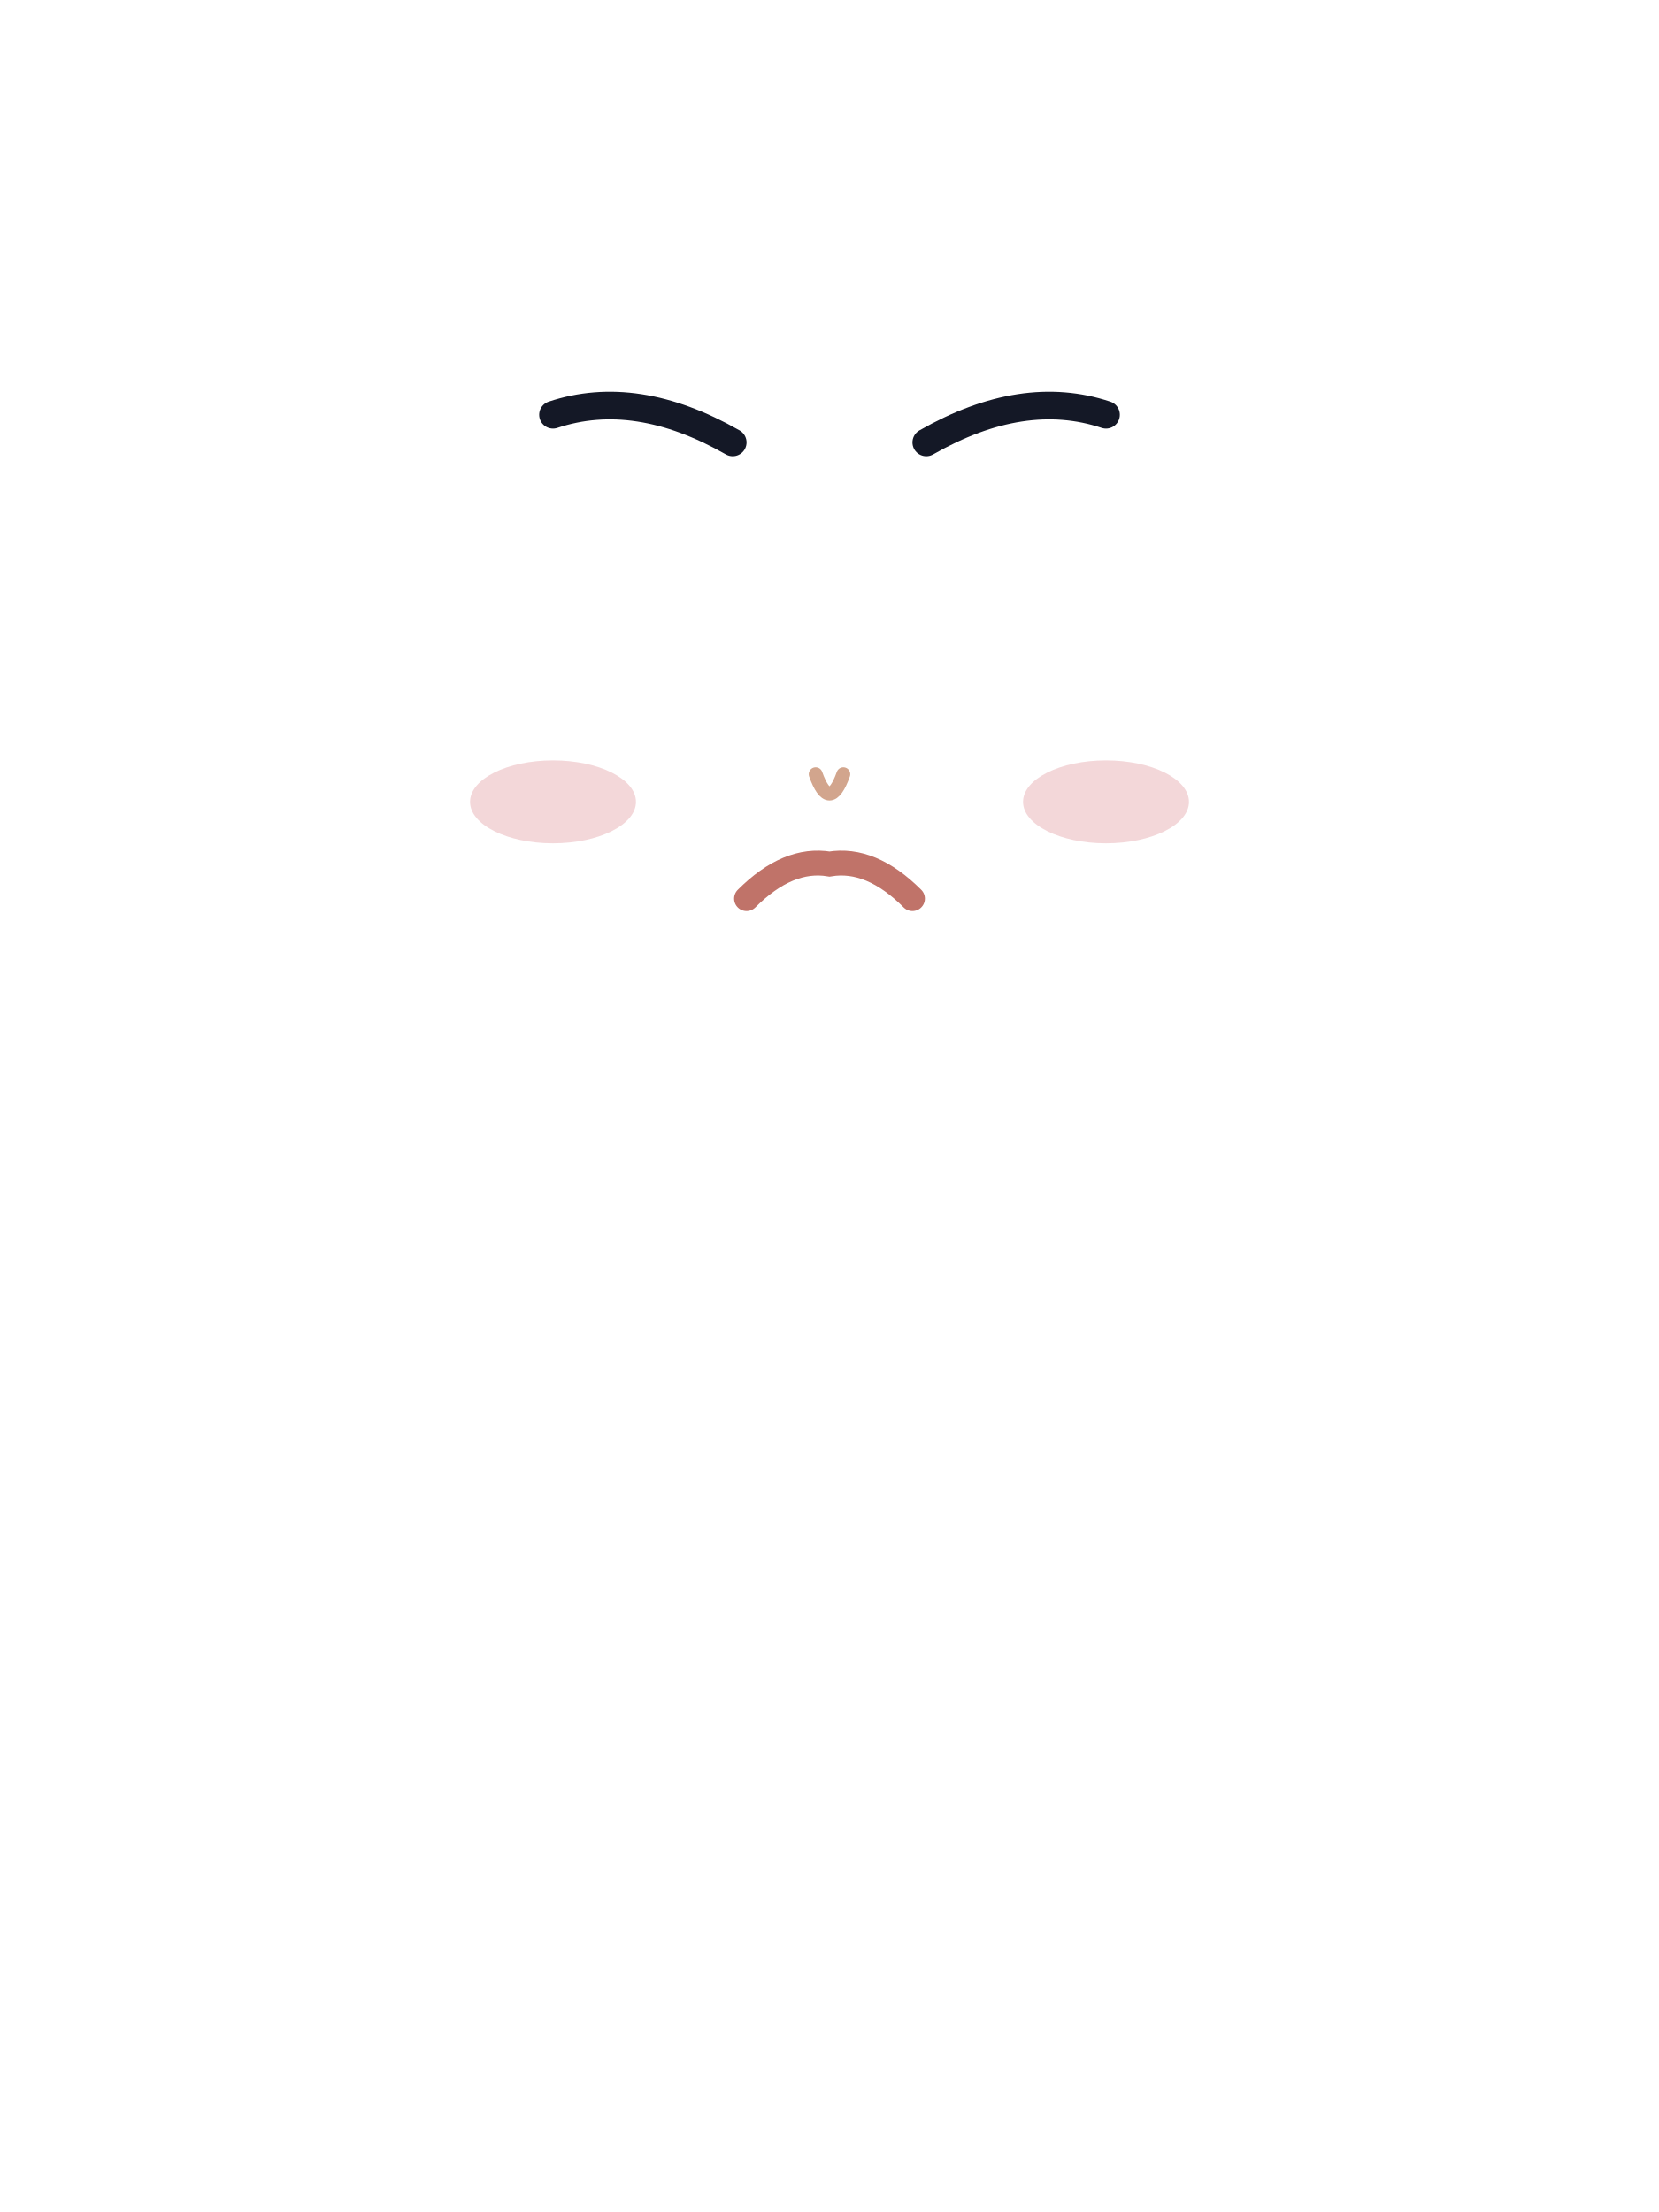
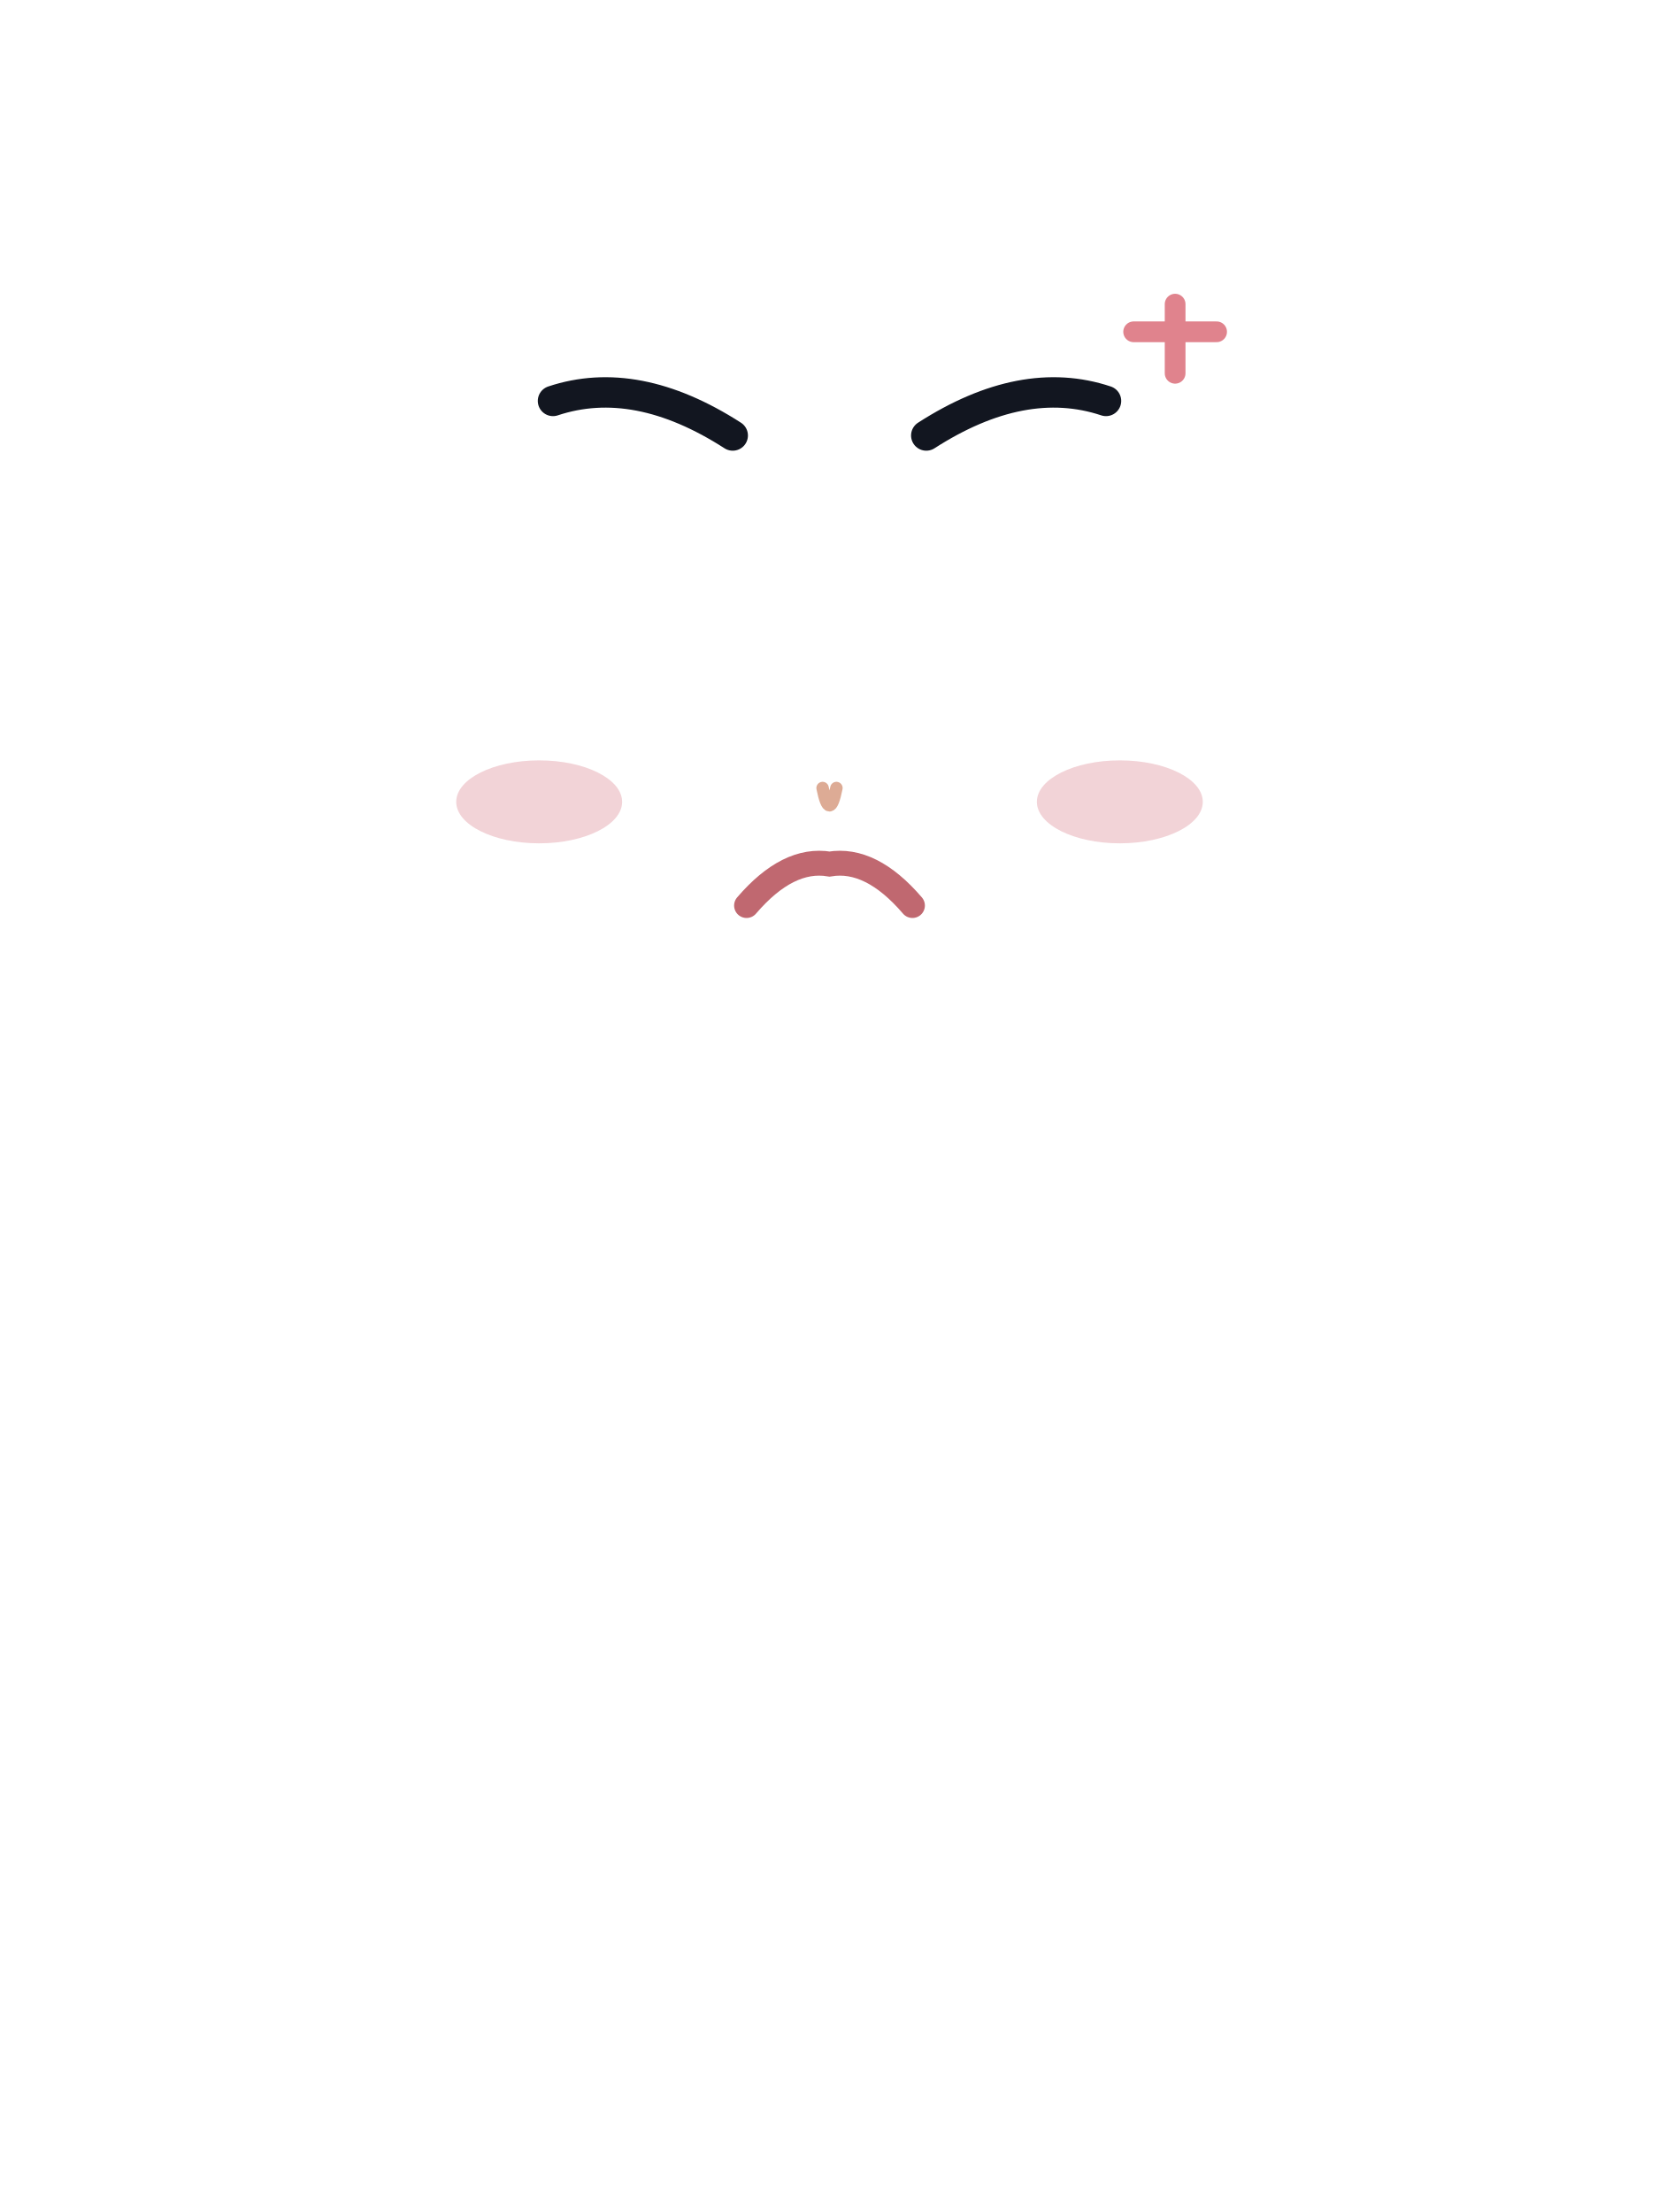
<svg xmlns="http://www.w3.org/2000/svg" viewBox="0 0 120 160" fill="none">
-   <path d="M40 30 Q46 28 53 32" fill="none" stroke="#141826" stroke-width="2" stroke-linecap="round" />
-   <path d="M80 30 Q74 28 67 32" fill="none" stroke="#141826" stroke-width="2" stroke-linecap="round" />
-   <path d="M59 56 Q60 58.8 61 56" fill="none" stroke="#D2A58D" stroke-width="1" stroke-linecap="round" />
-   <path d="M54 65 Q57 62 60 62.5 Q63 62 66 65" fill="none" stroke="#C07369" stroke-width="1.8" stroke-linecap="round" />
-   <ellipse cx="40" cy="58" rx="6" ry="3" fill="#D56F78" opacity="0.28" />
-   <ellipse cx="80" cy="58" rx="6" ry="3" fill="#D56F78" opacity="0.28" />
+   <path d="M40 29 Q46 27 53 31.5" fill="none" stroke="#121620" stroke-width="2.2" stroke-linecap="round" />
+   <path d="M80 29 Q74 27 67 31.5" fill="none" stroke="#121620" stroke-width="2.2" stroke-linecap="round" />
+   <path d="M59.5 57 Q60 59.5 60.5 57" fill="none" stroke="#DDAB95" stroke-width="0.9" stroke-linecap="round" />
+   <path d="M54 65.5 Q57 62 60 62.5 Q63 62 66 65.5" fill="none" stroke="#C06870" stroke-width="1.8" stroke-linecap="round" />
+   <ellipse cx="39" cy="58" rx="6" ry="3" fill="#D06070" opacity="0.28" />
+   <ellipse cx="81" cy="58" rx="6" ry="3" fill="#D06070" opacity="0.28" />
+   <g transform="translate(82,22)" opacity="0.65">
+     <line x1="0" y1="2" x2="6" y2="2" stroke="#D04050" stroke-width="1.5" stroke-linecap="round" />
+     <line x1="3" y1="0" x2="3" y2="5" stroke="#D04050" stroke-width="1.5" stroke-linecap="round" />
+   </g>
</svg>
